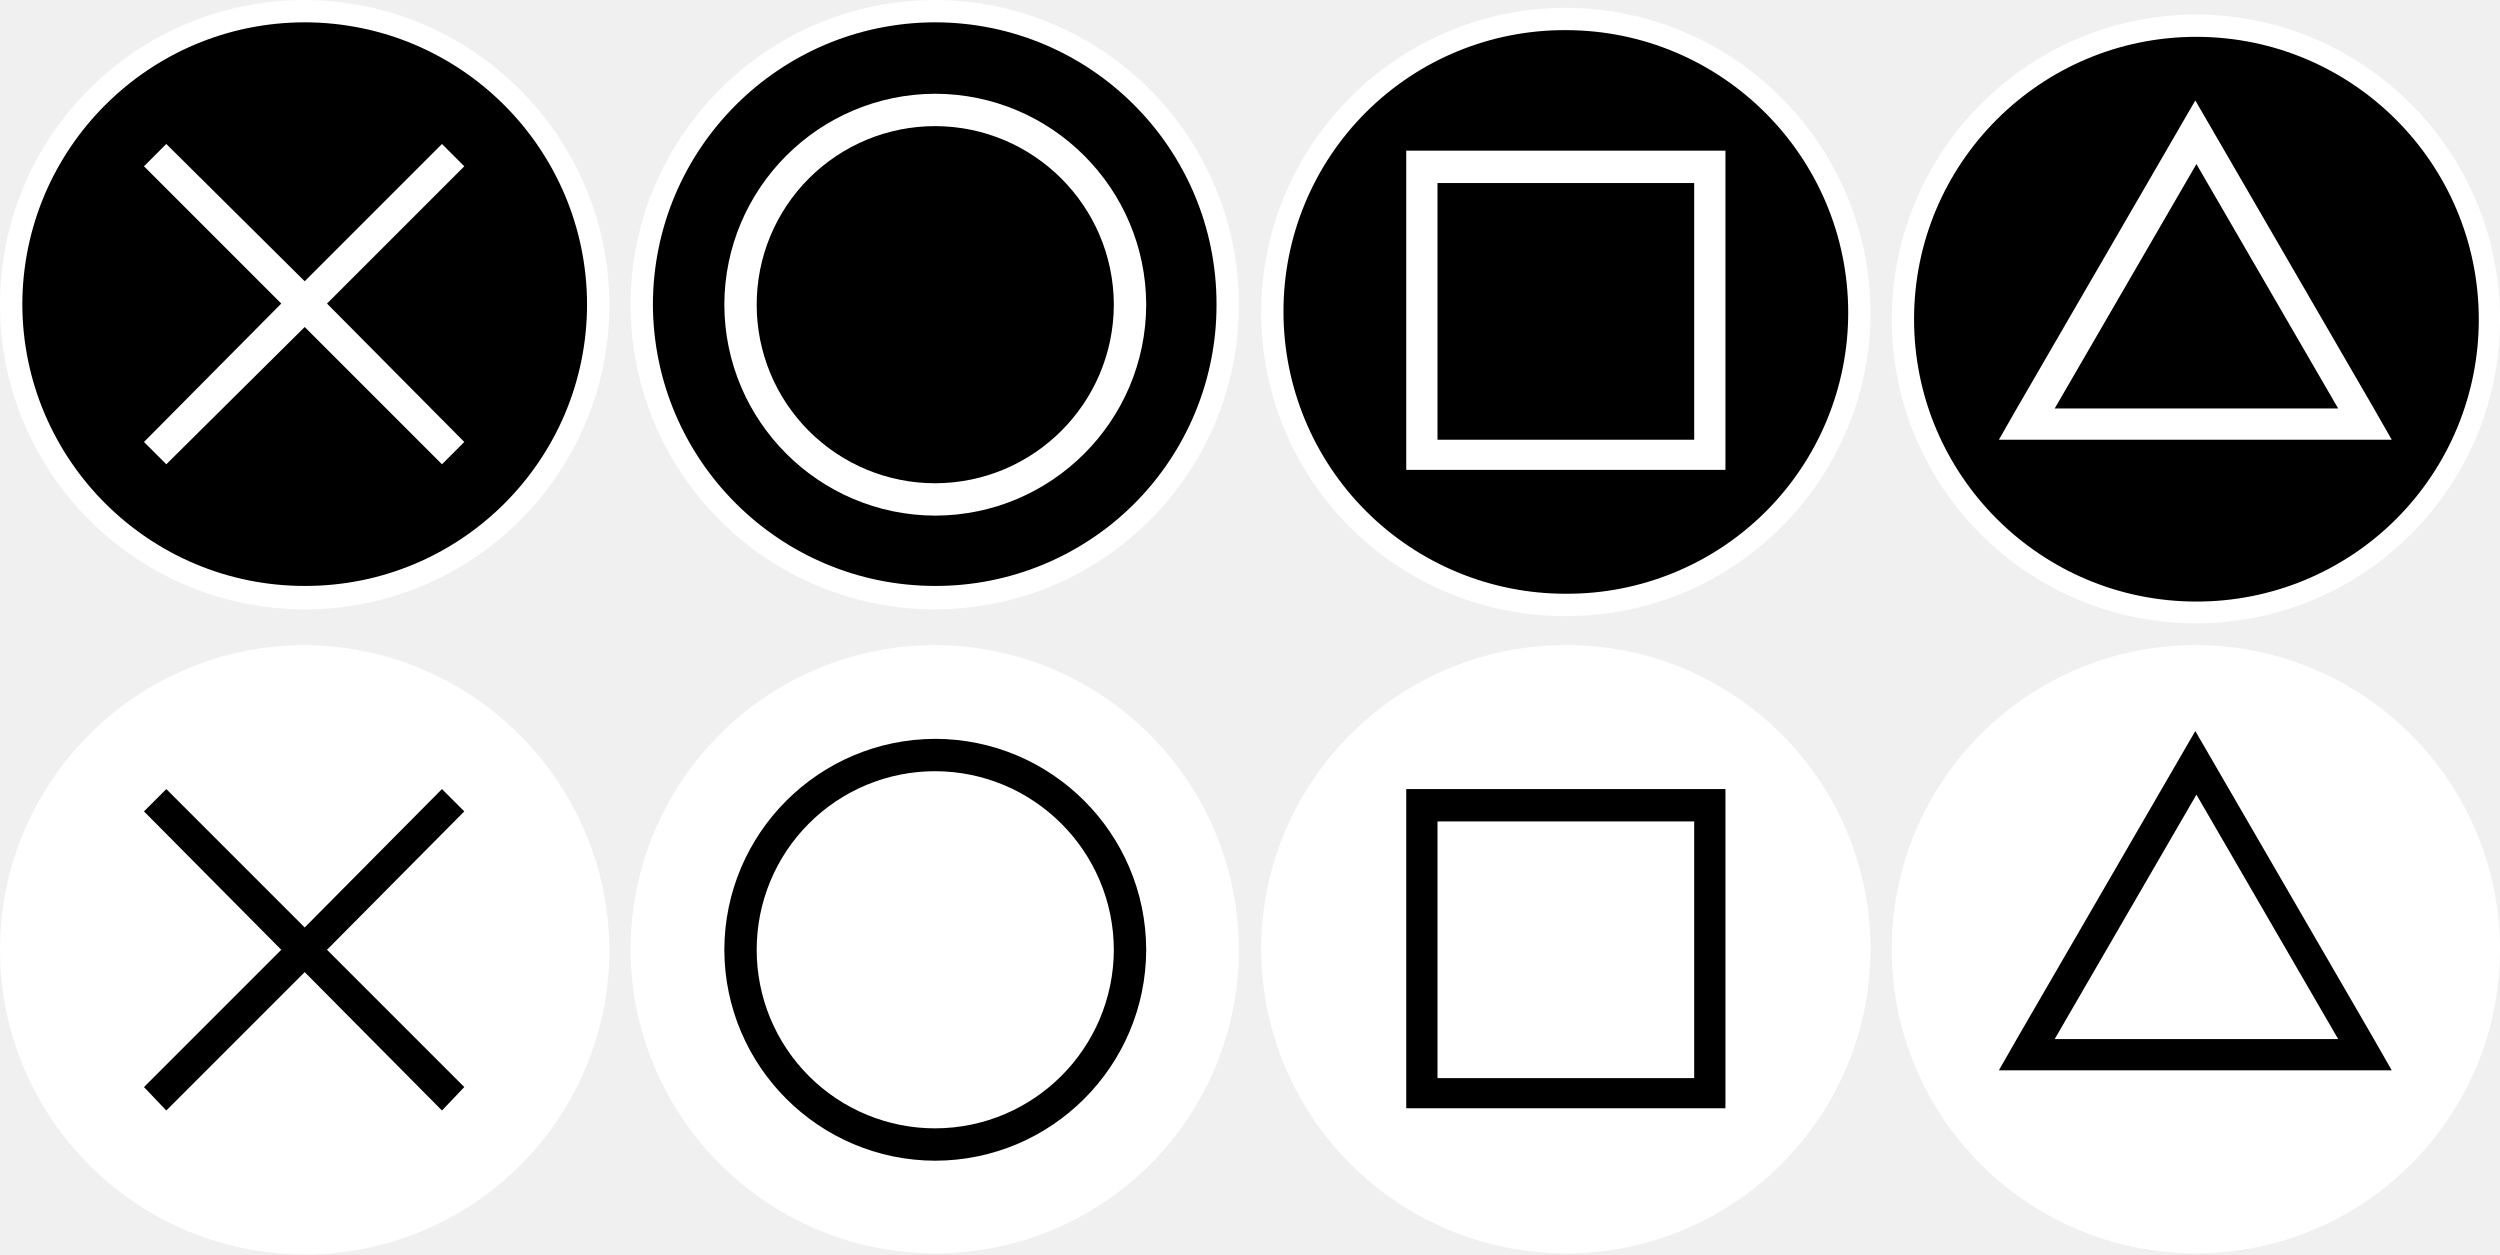
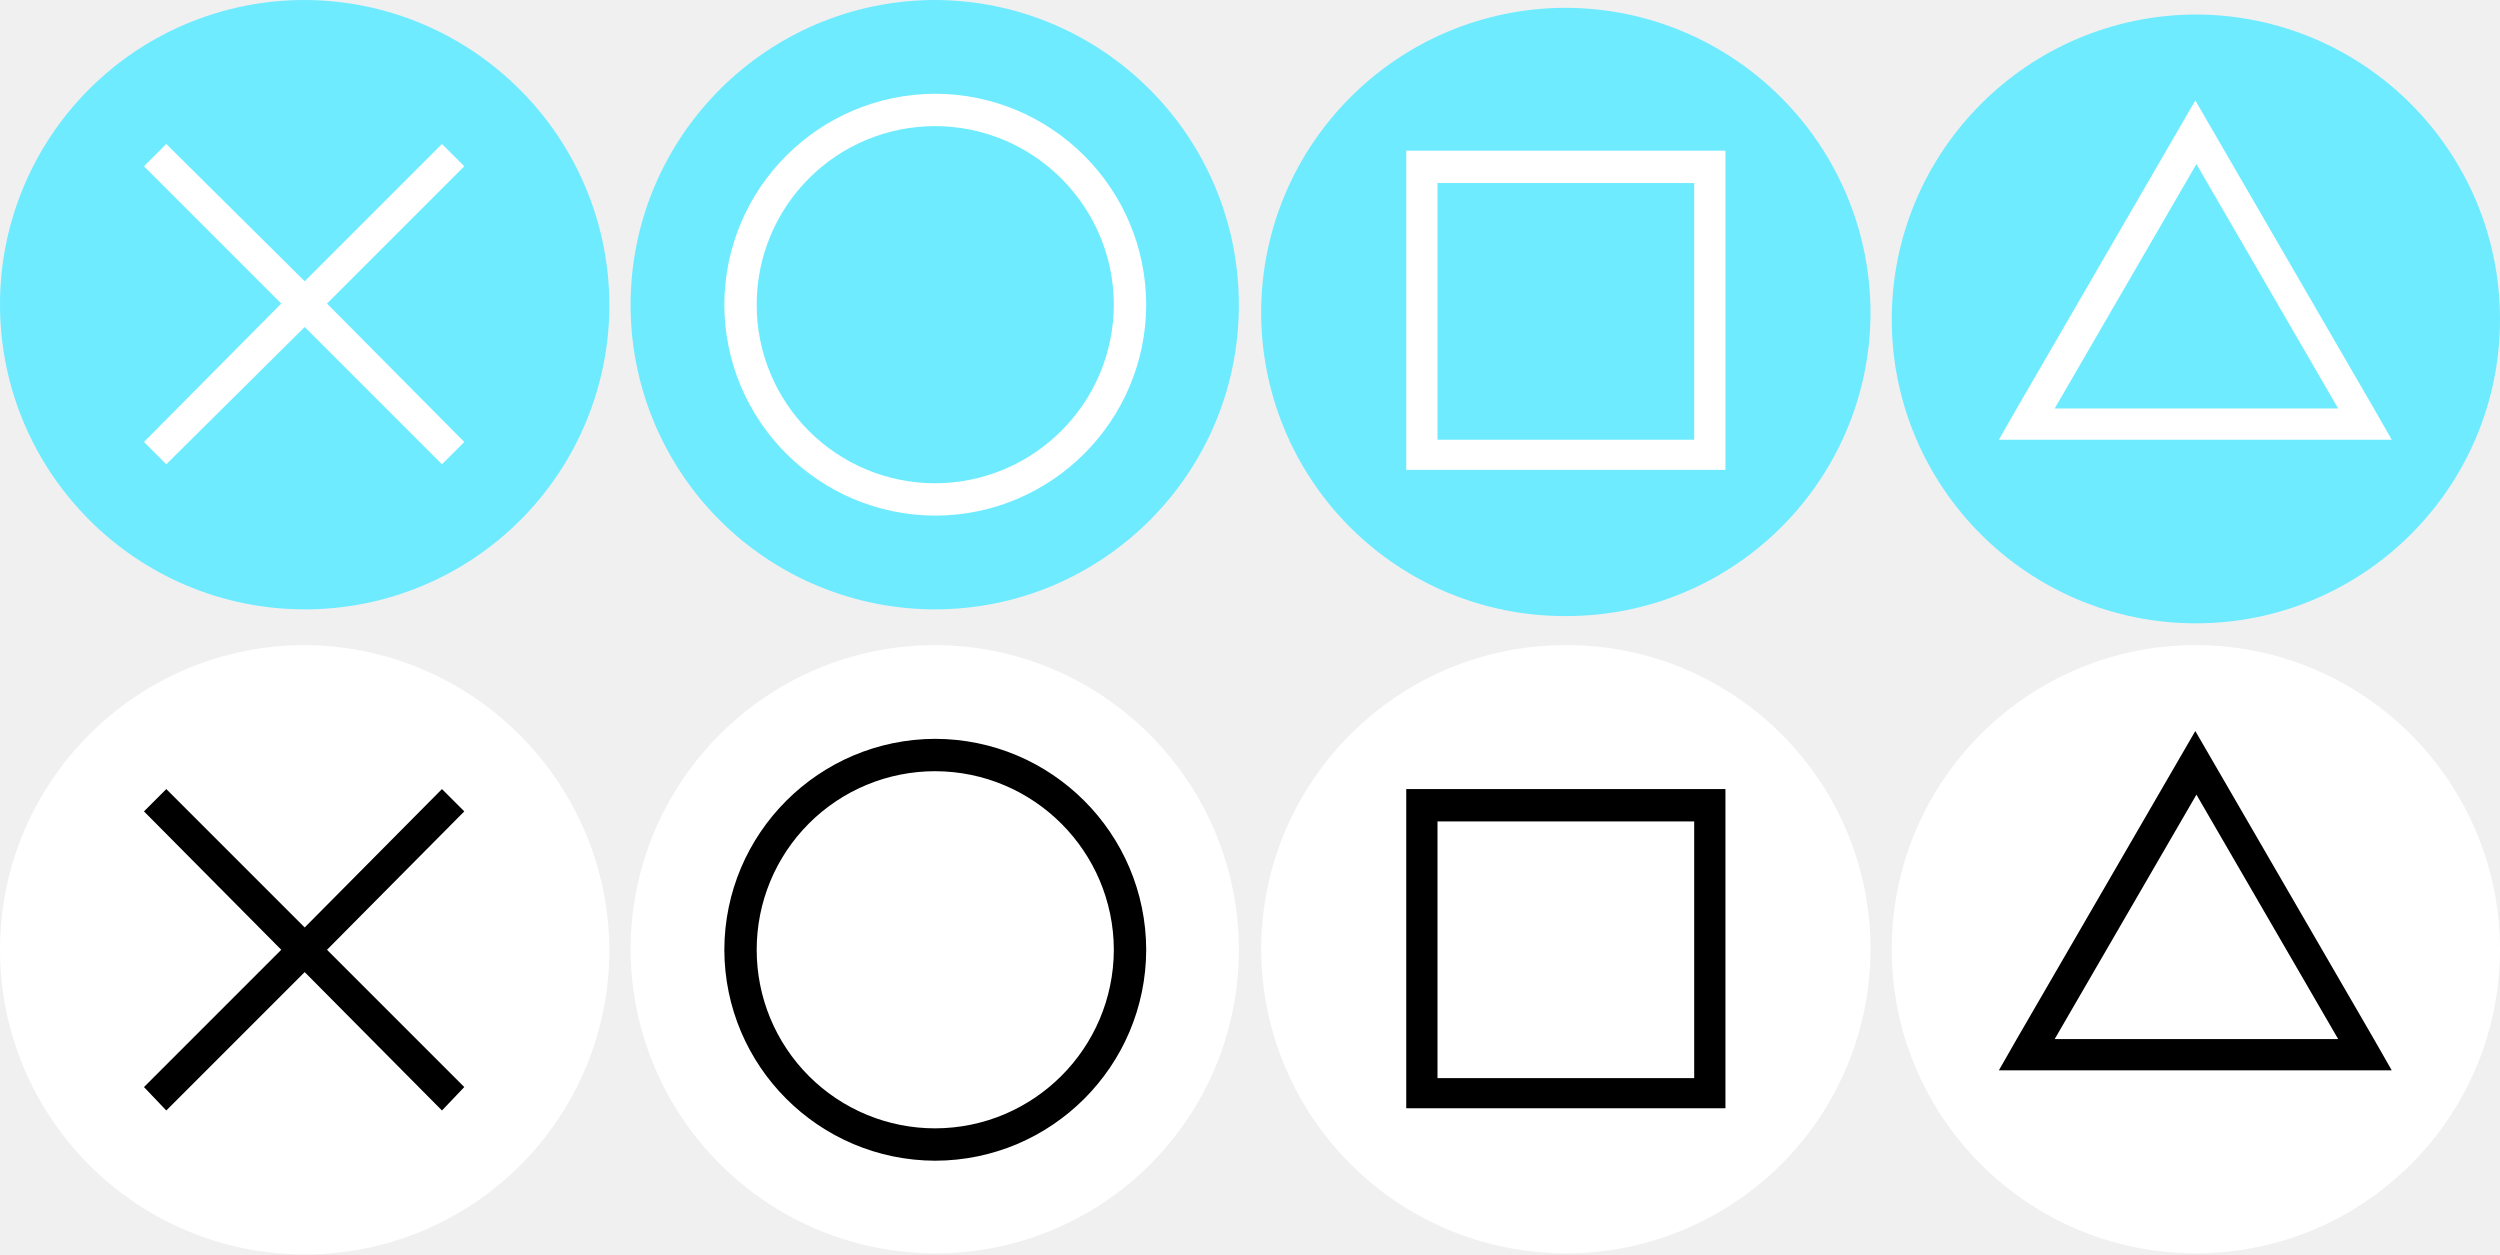
<svg xmlns="http://www.w3.org/2000/svg" width="224" height="112.4" viewBox="0 0 224 112.4">
  <g id="face" transform="translate(193 -340.7)">
    <g id="g42">
      <g id="g10">
        <g id="g6">
          <path id="path2" d="M-109.2,452a26.332,26.332,0,0,1-26.3-26.3,26.247,26.247,0,0,1,26.3-26.2A26.247,26.247,0,0,1-83,425.8,26.225,26.225,0,0,1-109.2,452Z" fill="#fff" />
-           <path id="path4" d="M-109.2,400.5a25.308,25.308,0,0,1,25.3,25.2A25.329,25.329,0,0,1-109.2,451a25.244,25.244,0,0,1-25.3-25.2,25.329,25.329,0,0,1,25.3-25.3m0-2a27.314,27.314,0,0,0-27.3,27.2A27.335,27.335,0,0,0-109.2,453,27.164,27.164,0,0,0-82,425.8a27.314,27.314,0,0,0-27.2-27.3Z" fill="#fff" />
+           <path id="path4" d="M-109.2,400.5a25.308,25.308,0,0,1,25.3,25.2A25.329,25.329,0,0,1-109.2,451a25.244,25.244,0,0,1-25.3-25.2,25.329,25.329,0,0,1,25.3-25.3m0-2a27.314,27.314,0,0,0-27.3,27.2A27.335,27.335,0,0,0-109.2,453a27.164,27.164,0,0,0,19.244-7.956A27.164,27.164,0,0,0-82,425.8a27.314,27.314,0,0,0-27.2-27.3Z" fill="#fff" />
        </g>
-         <path id="path8" d="M-109.2,406.9a18.949,18.949,0,0,0-18.9,18.9,18.949,18.949,0,0,0,18.9,18.9,18.949,18.949,0,0,0,18.9-18.9A18.949,18.949,0,0,0-109.2,406.9Zm0,34.9a15.983,15.983,0,0,1-16-16,15.983,15.983,0,0,1,16-16,16.047,16.047,0,0,1,16,16A16.047,16.047,0,0,1-109.2,441.8Z" />
+         <path id="path8" d="M-109.2,406.9a18.949,18.949,0,0,0-18.9,18.9,18.949,18.949,0,0,0,18.9,18.9,18.949,18.949,0,0,0,18.9-18.9,18.949,18.949,0,0,0-18.9-18.9Zm0,34.9a15.983,15.983,0,0,1-11.319-4.681A15.983,15.983,0,0,1-125.2,425.8a15.983,15.983,0,0,1,4.681-11.319A15.983,15.983,0,0,1-109.2,409.8a16.047,16.047,0,0,1,16,16,16.047,16.047,0,0,1-16,16Z" />
      </g>
      <g id="g20">
        <g id="g16">
          <path id="path12" d="M-165.8,452A26.225,26.225,0,0,1-192,425.8a26.247,26.247,0,0,1,26.3-26.2,26.311,26.311,0,0,1,26.3,26.2A26.4,26.4,0,0,1-165.8,452Z" fill="#fff" />
-           <path id="path14" d="M-165.7,400.5a25.308,25.308,0,0,1,25.3,25.2A25.329,25.329,0,0,1-165.7,451,25.244,25.244,0,0,1-191,425.8a25.329,25.329,0,0,1,25.3-25.3m0-2A27.335,27.335,0,0,0-193,425.8a27.335,27.335,0,0,0,27.3,27.3,27.271,27.271,0,0,0,27.3-27.3,27.465,27.465,0,0,0-27.3-27.3Z" fill="#fff" />
+           <path id="path14" d="M-165.7,400.5a25.308,25.308,0,0,1,25.3,25.2A25.329,25.329,0,0,1-165.7,451,25.244,25.244,0,0,1-191,425.8a25.329,25.329,0,0,1,25.3-25.3m0-2A27.335,27.335,0,0,0-193,425.8a27.335,27.335,0,0,0,27.3,27.3,27.271,27.271,0,0,0,19.313-7.987A27.271,27.271,0,0,0-138.4,425.8a27.465,27.465,0,0,0-27.3-27.3Z" fill="#fff" />
        </g>
        <path id="polygon18" d="M-151.4,413.4l-2-2-12.3,12.4-12.4-12.4-2,2,12.3,12.4-12.3,12.3,2,2.1,12.4-12.4,12.3,12.4,2-2.1-12.3-12.3Z" />
      </g>
      <g id="g30">
        <g id="g26">
          <path id="path22" d="M-52.7,452a26.247,26.247,0,0,1-26.2-26.3,26.225,26.225,0,0,1,26.2-26.2,26.376,26.376,0,0,1,26.3,26.2A26.462,26.462,0,0,1-52.7,452Z" fill="#fff" />
-           <path id="path24" d="M-52.7,400.5a25.308,25.308,0,0,1,25.3,25.2A25.329,25.329,0,0,1-52.7,451,25.244,25.244,0,0,1-78,425.8a25.329,25.329,0,0,1,25.3-25.3m0-2A27.314,27.314,0,0,0-80,425.7,27.335,27.335,0,0,0-52.7,453a27.271,27.271,0,0,0,27.3-27.3,27.25,27.25,0,0,0-27.3-27.2Z" fill="#fff" />
+           <path id="path24" d="M-52.7,400.5a25.308,25.308,0,0,1,25.3,25.2A25.329,25.329,0,0,1-52.7,451,25.244,25.244,0,0,1-78,425.8a25.329,25.329,0,0,1,25.3-25.3m0-2A27.314,27.314,0,0,0-80,425.7,27.335,27.335,0,0,0-52.7,453a27.271,27.271,0,0,0,19.313-7.988A27.271,27.271,0,0,0-25.4,425.7,27.25,27.25,0,0,0-52.7,398.5Z" fill="#fff" />
        </g>
        <path id="path28" d="M-41.2,411.4H-67V440h28.6V411.4Zm0,25.9h-23v-23h23v23Z" />
      </g>
      <g id="g40">
        <g id="g36">
-           <path id="path32" d="M3.7,452a26.332,26.332,0,0,1-26.3-26.3,26.3,26.3,0,0,1,52.6.1A26.247,26.247,0,0,1,3.7,452Z" fill="#fff" />
+           <path id="path32" d="M3.7,452A26.275,26.275,0,1,1,30,425.8,26.332,26.332,0,0,1,3.7,452Z" fill="#fff" />
          <path id="path34" d="M3.8,400.5a25.25,25.25,0,1,1,0,50.5,25.244,25.244,0,0,1-25.3-25.2A25.329,25.329,0,0,1,3.8,400.5m0-2A27.25,27.25,0,1,0,31,425.8,27.314,27.314,0,0,0,3.8,398.5Z" fill="#fff" />
        </g>
        <path id="path38" d="M19.7,433.8l-16-27.6-16,27.6-1.6,2.8H21.3Zm-15.9,0H-8.9L3.8,411.9l12.7,21.9Z" />
      </g>
    </g>
    <g id="g84">
      <g id="g52">
        <g id="g48">
-           <path id="path44" d="M-109.2,394.2a26.332,26.332,0,0,1-26.3-26.3,26.247,26.247,0,0,1,26.3-26.2A26.225,26.225,0,0,1-83,367.9,26.376,26.376,0,0,1-109.2,394.2Z" />
-           <path id="path46" d="M-109.2,342.7A25.244,25.244,0,0,1-84,368a25.159,25.159,0,0,1-25.2,25.2A25.308,25.308,0,0,1-134.5,368a25.329,25.329,0,0,1,25.3-25.3m0-2A27.335,27.335,0,0,0-136.5,368a27.271,27.271,0,0,0,27.3,27.3A27.25,27.25,0,0,0-82,368a27.314,27.314,0,0,0-27.2-27.3Z" fill="#fff" />
+           <path id="path44" d="M-109.2,394.2a26.332,26.332,0,0,1-26.3-26.3,26.247,26.247,0,0,1,26.3-26.2A26.225,26.225,0,0,1-83,367.9a26.376,26.376,0,0,1-26.2,26.3Z" fill="#6eebff" />
+           <path id="path46" d="M-109.2,342.7A25.244,25.244,0,0,1-84,368a25.159,25.159,0,0,1-7.369,17.831A25.159,25.159,0,0,1-109.2,393.2,25.308,25.308,0,0,1-134.5,368a25.329,25.329,0,0,1,25.3-25.3m0-2A27.335,27.335,0,0,0-136.5,368a27.271,27.271,0,0,0,7.987,19.313A27.271,27.271,0,0,0-109.2,395.3,27.25,27.25,0,0,0-82,368a27.314,27.314,0,0,0-27.2-27.3Z" fill="#6eebff" />
        </g>
-         <path id="path50" d="M-109.2,349.1A18.949,18.949,0,0,0-128.1,368a18.949,18.949,0,0,0,18.9,18.9A18.949,18.949,0,0,0-90.3,368,18.949,18.949,0,0,0-109.2,349.1Zm0,34.9a15.983,15.983,0,0,1-16-16,15.983,15.983,0,0,1,16-16,16.047,16.047,0,0,1,16,16A16.047,16.047,0,0,1-109.2,384Z" fill="#fff" />
+         <path id="path50" d="M-109.2,349.1A18.949,18.949,0,0,0-128.1,368a18.949,18.949,0,0,0,18.9,18.9A18.949,18.949,0,0,0-90.3,368a18.949,18.949,0,0,0-18.9-18.9Zm0,34.9a15.983,15.983,0,0,1-11.319-4.681A15.983,15.983,0,0,1-125.2,368a15.983,15.983,0,0,1,4.681-11.319A15.983,15.983,0,0,1-109.2,352a16.047,16.047,0,0,1,16,16,16.047,16.047,0,0,1-16,16Z" fill="#fff" />
      </g>
      <g id="g62">
        <g id="g58">
-           <path id="path54" d="M-165.8,394.2A26.29,26.29,0,0,1-192,368a26.376,26.376,0,0,1,26.2-26.3A26.4,26.4,0,0,1-139.5,368,26.247,26.247,0,0,1-165.8,394.2Z" />
-           <path id="path56" d="M-165.7,342.7A25.329,25.329,0,0,1-140.4,368a25.244,25.244,0,0,1-25.3,25.2A25.308,25.308,0,0,1-191,368a25.329,25.329,0,0,1,25.3-25.3m0-2A27.271,27.271,0,0,0-193,368a27.335,27.335,0,0,0,27.3,27.3A27.271,27.271,0,0,0-138.4,368a27.4,27.4,0,0,0-27.3-27.3Z" fill="#fff" />
+           <path id="path54" d="M-165.8,394.2A26.29,26.29,0,0,1-192,368a26.376,26.376,0,0,1,26.2-26.3A26.4,26.4,0,0,1-139.5,368a26.247,26.247,0,0,1-26.3,26.2Z" fill="#6eebff" />
+           <path id="path56" d="M-165.7,342.7A25.329,25.329,0,0,1-140.4,368a25.244,25.244,0,0,1-25.3,25.2A25.308,25.308,0,0,1-191,368a25.329,25.329,0,0,1,25.3-25.3m0-2a27.271,27.271,0,0,0-19.313,7.987A27.271,27.271,0,0,0-193,368a27.335,27.335,0,0,0,27.3,27.3,27.271,27.271,0,0,0,19.313-7.987A27.271,27.271,0,0,0-138.4,368a27.4,27.4,0,0,0-27.3-27.3Z" fill="#6eebff" />
        </g>
        <path id="polygon60" d="M-151.4,355.6l-2-2-12.3,12.3-12.4-12.3-2,2,12.3,12.3-12.3,12.4,2,2,12.4-12.3,12.3,12.3,2-2-12.3-12.4Z" fill="#fff" />
      </g>
      <g id="g72">
        <g id="g68">
-           <path id="path64" d="M-52.7,394.9a26.225,26.225,0,0,1-26.2-26.2,26.376,26.376,0,0,1,26.2-26.3,26.4,26.4,0,0,1,26.3,26.3A26.311,26.311,0,0,1-52.7,394.9Z" />
-           <path id="path66" d="M-52.7,343.4a25.329,25.329,0,0,1,25.3,25.3,25.18,25.18,0,0,1-25.3,25.2A25.265,25.265,0,0,1-78,368.6a25.18,25.18,0,0,1,25.3-25.2m0-2A27.335,27.335,0,0,0-80,368.7a27.186,27.186,0,0,0,27.3,27.2,27.25,27.25,0,0,0,27.3-27.2,27.4,27.4,0,0,0-27.3-27.3Z" fill="#fff" />
+           <path id="path64" d="M-52.7,394.9a26.225,26.225,0,0,1-26.2-26.2,26.376,26.376,0,0,1,26.2-26.3,26.4,26.4,0,0,1,26.3,26.3A26.311,26.311,0,0,1-52.7,394.9Z" fill="#6eebff" />
+           <path id="path66" d="M-52.7,343.4a25.329,25.329,0,0,1,25.3,25.3,25.18,25.18,0,0,1-7.41,17.86A25.18,25.18,0,0,1-52.7,393.9a25.265,25.265,0,0,1-17.9-7.4A25.265,25.265,0,0,1-78,368.6a25.18,25.18,0,0,1,7.41-17.86A25.18,25.18,0,0,1-52.7,343.4m0-2A27.335,27.335,0,0,0-80,368.7a27.186,27.186,0,0,0,8,19.273A27.186,27.186,0,0,0-52.7,395.9a27.25,27.25,0,0,0,27.3-27.2,27.4,27.4,0,0,0-27.3-27.3Z" fill="#6eebff" />
        </g>
        <path id="path70" d="M-41.2,354.2H-67v28.6h28.6V354.2Zm0,25.9h-23v-23h23v23Z" fill="#fff" />
      </g>
      <g id="g82">
        <g id="g78">
-           <path id="path74" d="M3.7,395.5a26.3,26.3,0,1,1,0-52.6A26.418,26.418,0,0,1,30,369.3,26.247,26.247,0,0,1,3.7,395.5Z" />
-           <path id="path76" d="M3.8,344a25.329,25.329,0,0,1,25.3,25.3A25.265,25.265,0,0,1,3.8,394.6a25.3,25.3,0,1,1,0-50.6m0-2a27.335,27.335,0,0,0-27.3,27.3,27.25,27.25,0,1,0,54.5,0A27.314,27.314,0,0,0,3.8,342Z" fill="#fff" />
+           <path id="path74" d="M3.7,395.5a26.3,26.3,0,1,1,0-52.6A26.418,26.418,0,0,1,30,369.3,26.247,26.247,0,0,1,3.7,395.5Z" fill="#6eebff" />
+           <path id="path76" d="M3.8,344a25.329,25.329,0,0,1,25.3,25.3A25.3,25.3,0,1,1,3.8,344m0-2a27.335,27.335,0,0,0-27.3,27.3,27.25,27.25,0,1,0,54.5,0A27.314,27.314,0,0,0,3.8,342Z" fill="#6eebff" />
        </g>
        <path id="path80" d="M19.7,377.3l-16-27.6-16,27.6-1.6,2.8H21.3Zm-15.9,0H-8.9L3.8,355.4l12.7,21.9Z" fill="#fff" />
      </g>
    </g>
  </g>
</svg>
